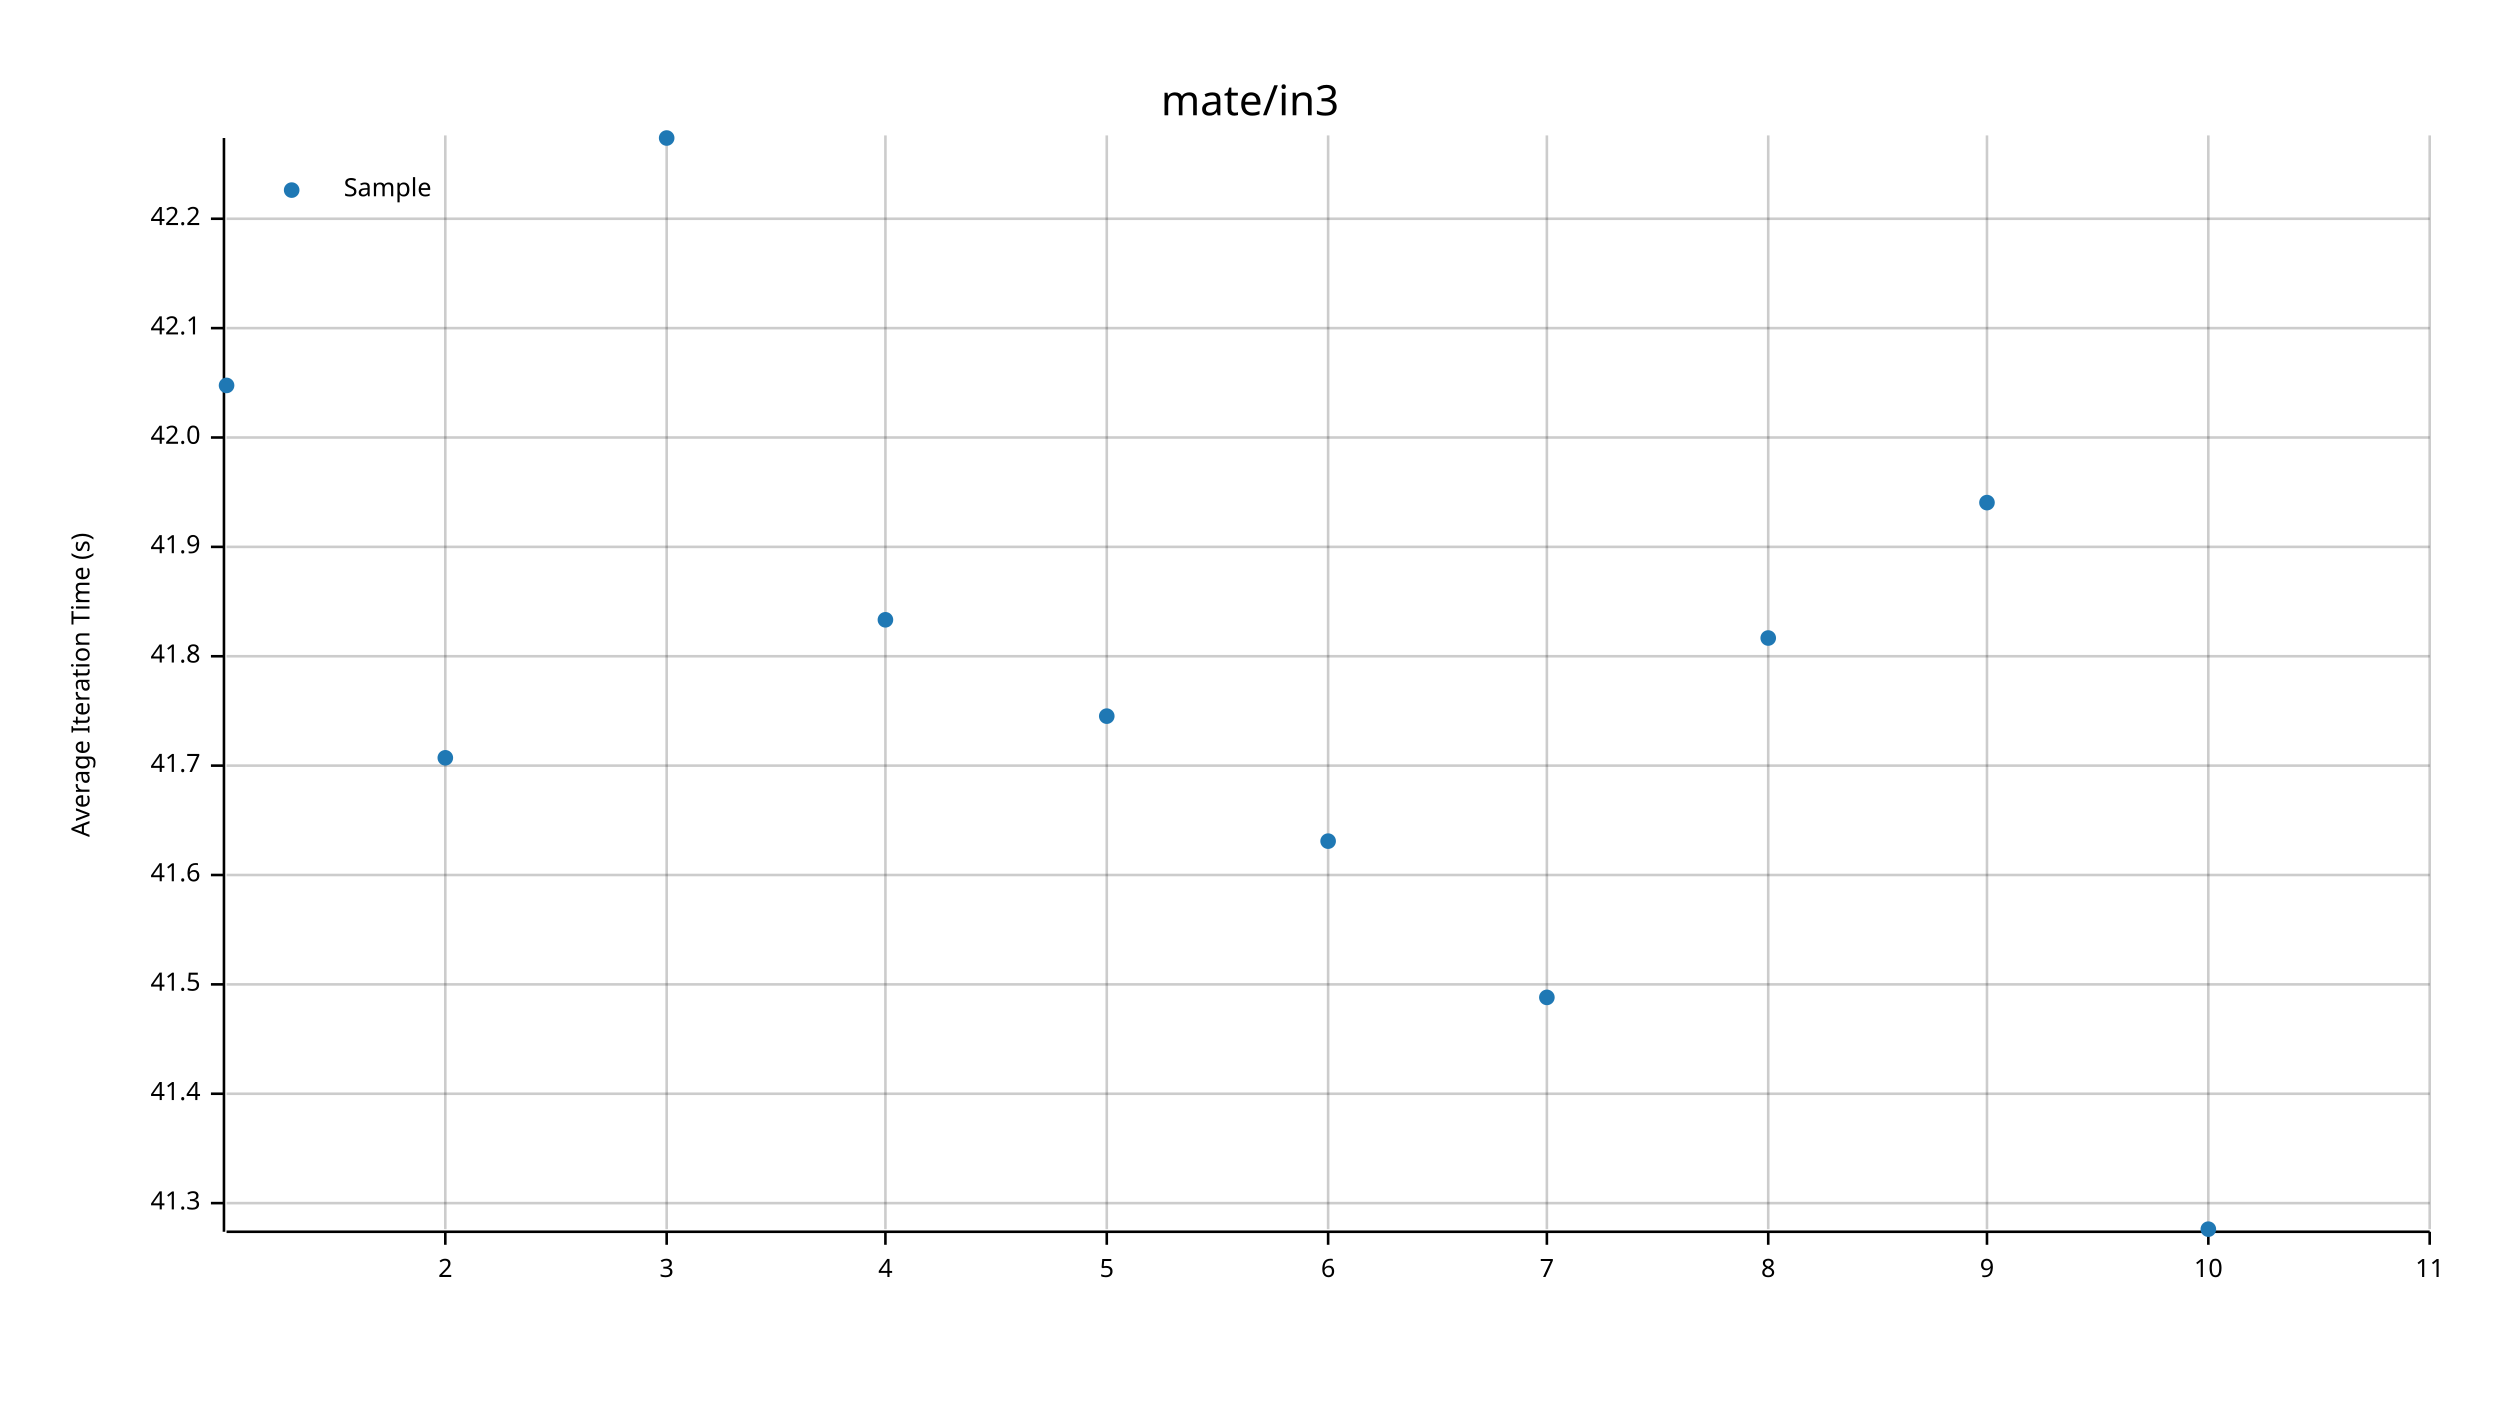
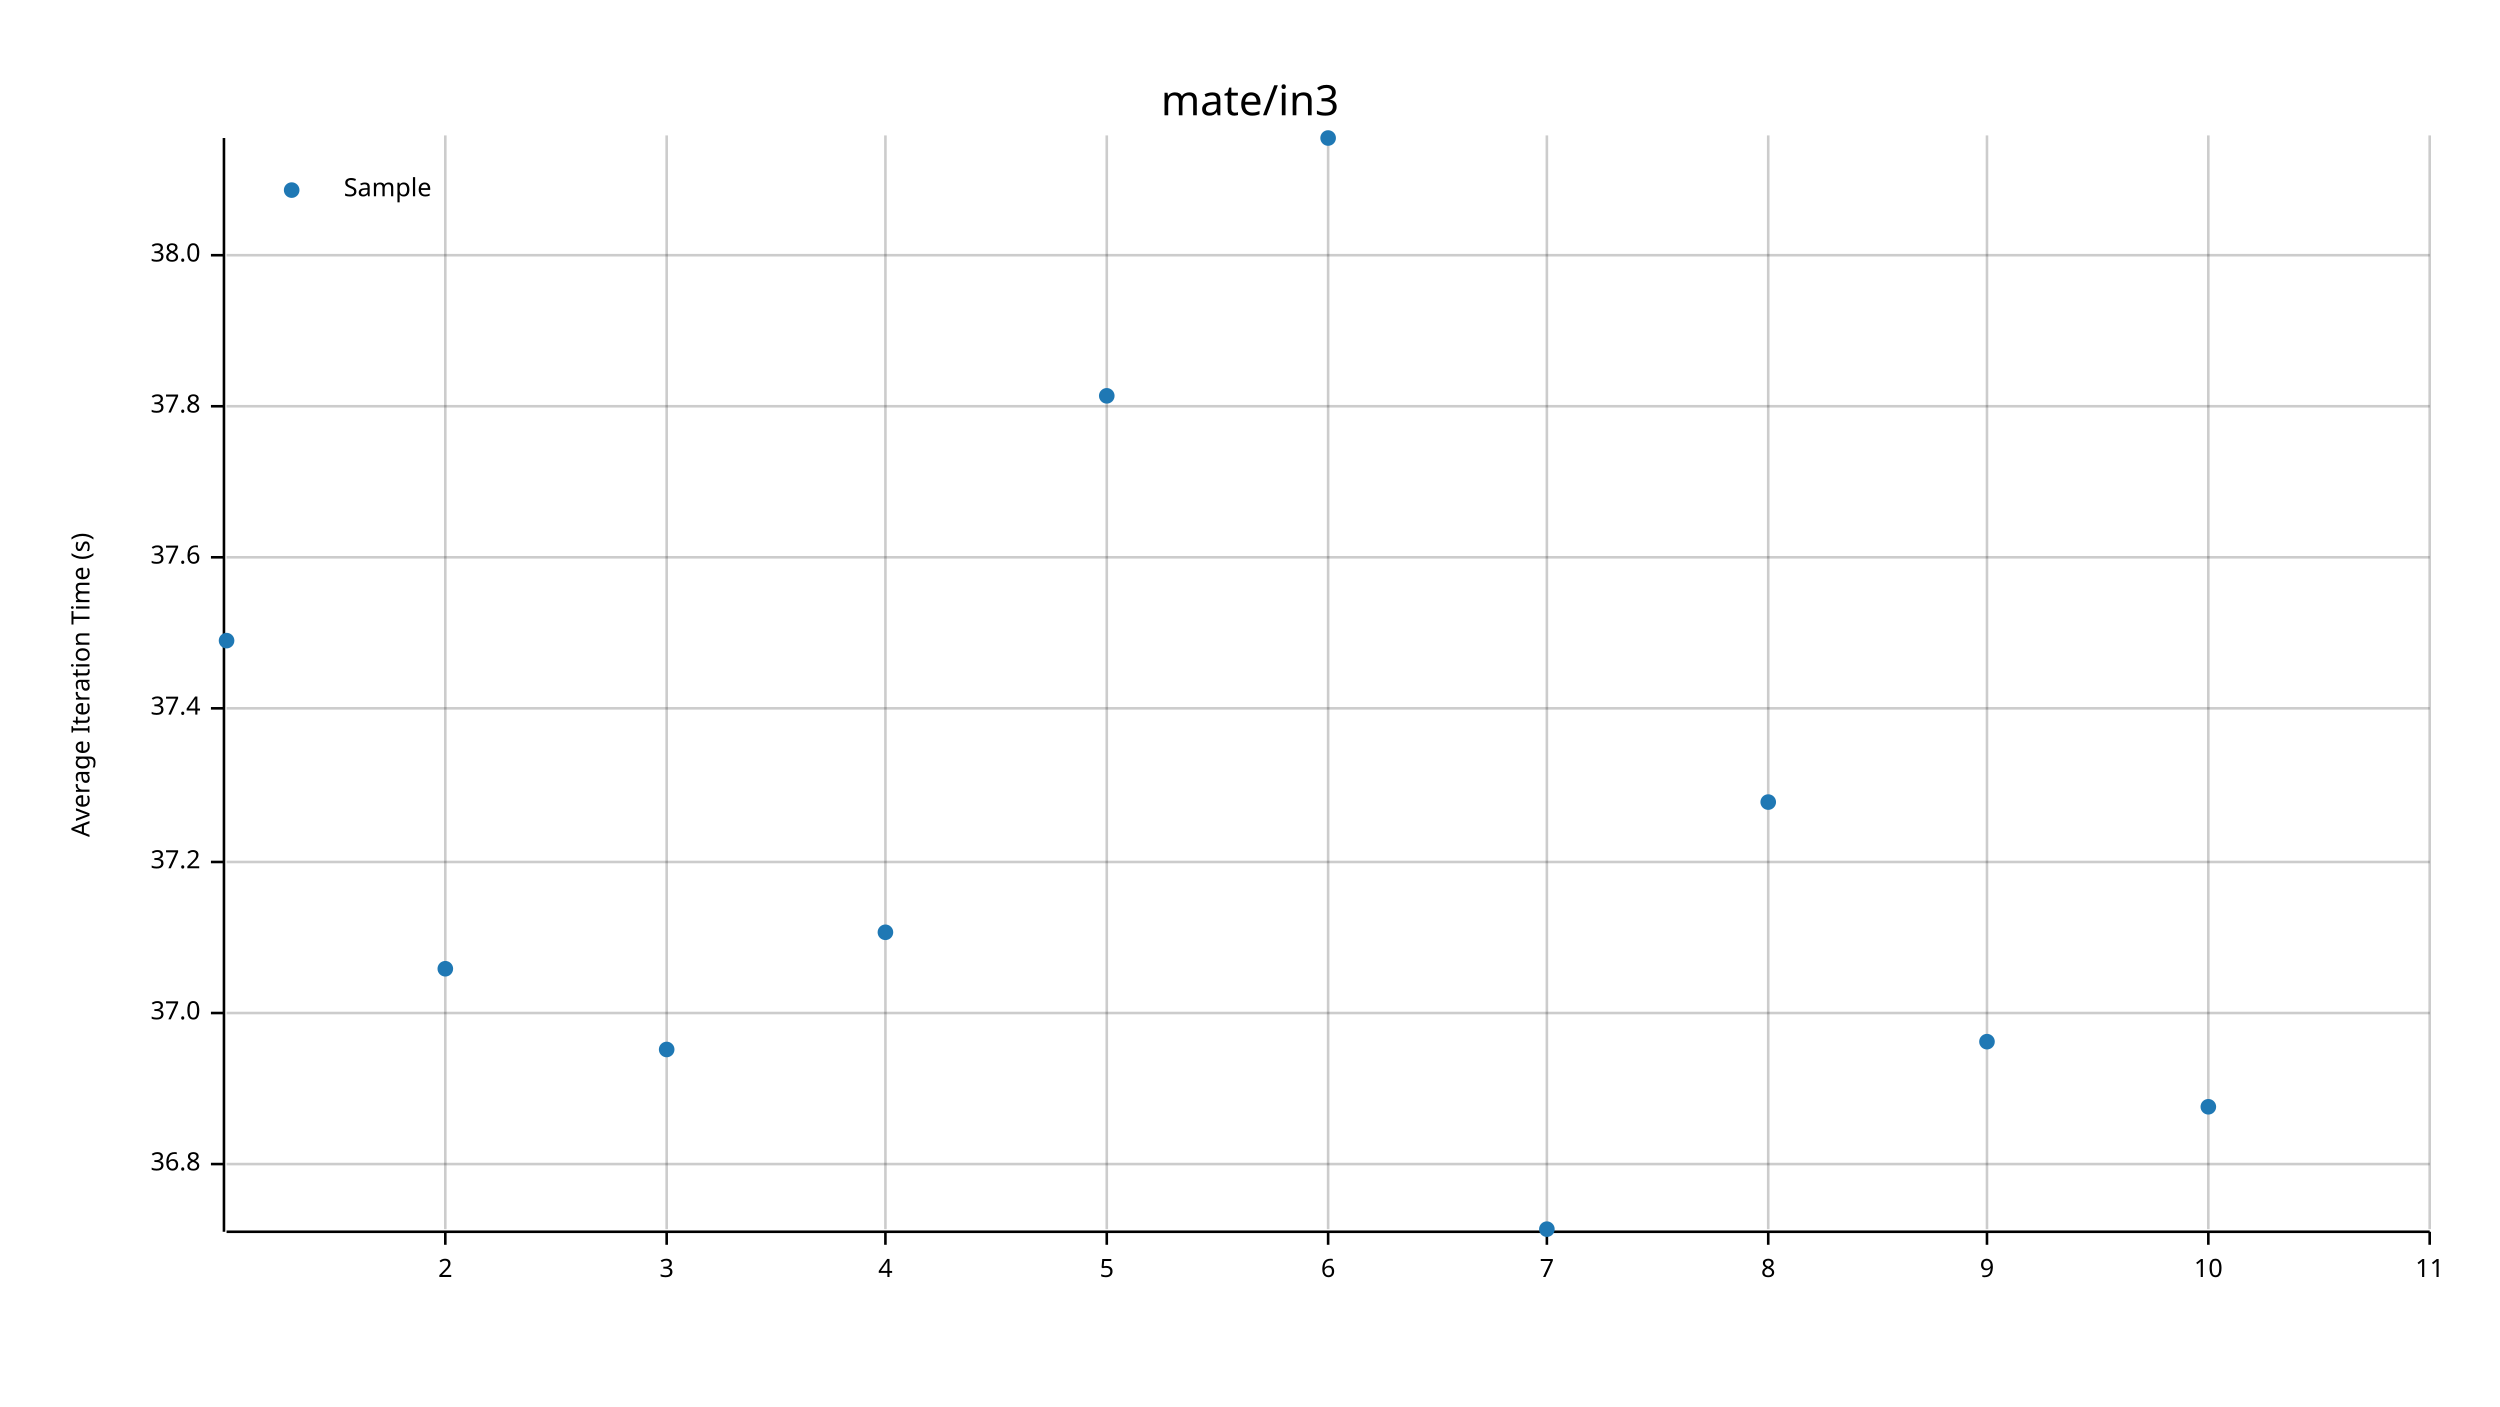
<svg xmlns="http://www.w3.org/2000/svg" width="960" height="540" viewBox="0 0 960 540">
  <text x="480" y="32" dy="0.76em" text-anchor="middle" font-family="sans-serif" font-size="16.129" opacity="1" fill="#000000">
mate/in3
</text>
  <text x="27" y="263" dy="0.76em" text-anchor="middle" font-family="sans-serif" font-size="9.677" opacity="1" fill="#000000" transform="rotate(270, 27, 263)">
Average Iteration Time (s)
</text>
  <line opacity="0.2" stroke="#000000" stroke-width="1" x1="171" y1="472" x2="171" y2="52" />
  <line opacity="0.2" stroke="#000000" stroke-width="1" x1="256" y1="472" x2="256" y2="52" />
  <line opacity="0.2" stroke="#000000" stroke-width="1" x1="340" y1="472" x2="340" y2="52" />
  <line opacity="0.2" stroke="#000000" stroke-width="1" x1="425" y1="472" x2="425" y2="52" />
  <line opacity="0.2" stroke="#000000" stroke-width="1" x1="510" y1="472" x2="510" y2="52" />
  <line opacity="0.2" stroke="#000000" stroke-width="1" x1="594" y1="472" x2="594" y2="52" />
  <line opacity="0.2" stroke="#000000" stroke-width="1" x1="679" y1="472" x2="679" y2="52" />
  <line opacity="0.2" stroke="#000000" stroke-width="1" x1="763" y1="472" x2="763" y2="52" />
  <line opacity="0.2" stroke="#000000" stroke-width="1" x1="848" y1="472" x2="848" y2="52" />
  <line opacity="0.2" stroke="#000000" stroke-width="1" x1="933" y1="472" x2="933" y2="52" />
-   <line opacity="0.2" stroke="#000000" stroke-width="1" x1="87" y1="462" x2="933" y2="462" />
-   <line opacity="0.2" stroke="#000000" stroke-width="1" x1="87" y1="420" x2="933" y2="420" />
-   <line opacity="0.2" stroke="#000000" stroke-width="1" x1="87" y1="378" x2="933" y2="378" />
-   <line opacity="0.2" stroke="#000000" stroke-width="1" x1="87" y1="336" x2="933" y2="336" />
-   <line opacity="0.2" stroke="#000000" stroke-width="1" x1="87" y1="294" x2="933" y2="294" />
-   <line opacity="0.2" stroke="#000000" stroke-width="1" x1="87" y1="252" x2="933" y2="252" />
-   <line opacity="0.2" stroke="#000000" stroke-width="1" x1="87" y1="210" x2="933" y2="210" />
-   <line opacity="0.2" stroke="#000000" stroke-width="1" x1="87" y1="168" x2="933" y2="168" />
-   <line opacity="0.2" stroke="#000000" stroke-width="1" x1="87" y1="126" x2="933" y2="126" />
-   <line opacity="0.2" stroke="#000000" stroke-width="1" x1="87" y1="84" x2="933" y2="84" />
+   <line opacity="0.2" stroke="#000000" stroke-width="1" x1="87" y1="447" x2="933" y2="447" />
+   <line opacity="0.2" stroke="#000000" stroke-width="1" x1="87" y1="389" x2="933" y2="389" />
+   <line opacity="0.2" stroke="#000000" stroke-width="1" x1="87" y1="331" x2="933" y2="331" />
+   <line opacity="0.2" stroke="#000000" stroke-width="1" x1="87" y1="272" x2="933" y2="272" />
+   <line opacity="0.2" stroke="#000000" stroke-width="1" x1="87" y1="214" x2="933" y2="214" />
+   <line opacity="0.2" stroke="#000000" stroke-width="1" x1="87" y1="156" x2="933" y2="156" />
+   <line opacity="0.2" stroke="#000000" stroke-width="1" x1="87" y1="98" x2="933" y2="98" />
  <polyline fill="none" opacity="1" stroke="#000000" stroke-width="1" points="86,53 86,473 " />
-   <text x="77" y="462" dy="0.5ex" text-anchor="end" font-family="sans-serif" font-size="9.677" opacity="1" fill="#000000">
- 41.3
+   <text x="77" y="447" dy="0.5ex" text-anchor="end" font-family="sans-serif" font-size="9.677" opacity="1" fill="#000000">
+ 36.8
</text>
-   <polyline fill="none" opacity="1" stroke="#000000" stroke-width="1" points="81,462 86,462 " />
-   <text x="77" y="420" dy="0.5ex" text-anchor="end" font-family="sans-serif" font-size="9.677" opacity="1" fill="#000000">
- 41.4
+   <polyline fill="none" opacity="1" stroke="#000000" stroke-width="1" points="81,447 86,447 " />
+   <text x="77" y="389" dy="0.5ex" text-anchor="end" font-family="sans-serif" font-size="9.677" opacity="1" fill="#000000">
+ 37.0
</text>
-   <polyline fill="none" opacity="1" stroke="#000000" stroke-width="1" points="81,420 86,420 " />
-   <text x="77" y="378" dy="0.5ex" text-anchor="end" font-family="sans-serif" font-size="9.677" opacity="1" fill="#000000">
- 41.5
+   <polyline fill="none" opacity="1" stroke="#000000" stroke-width="1" points="81,389 86,389 " />
+   <text x="77" y="331" dy="0.5ex" text-anchor="end" font-family="sans-serif" font-size="9.677" opacity="1" fill="#000000">
+ 37.2
</text>
-   <polyline fill="none" opacity="1" stroke="#000000" stroke-width="1" points="81,378 86,378 " />
-   <text x="77" y="336" dy="0.5ex" text-anchor="end" font-family="sans-serif" font-size="9.677" opacity="1" fill="#000000">
- 41.6
+   <polyline fill="none" opacity="1" stroke="#000000" stroke-width="1" points="81,331 86,331 " />
+   <text x="77" y="272" dy="0.5ex" text-anchor="end" font-family="sans-serif" font-size="9.677" opacity="1" fill="#000000">
+ 37.4
</text>
-   <polyline fill="none" opacity="1" stroke="#000000" stroke-width="1" points="81,336 86,336 " />
-   <text x="77" y="294" dy="0.5ex" text-anchor="end" font-family="sans-serif" font-size="9.677" opacity="1" fill="#000000">
- 41.7
+   <polyline fill="none" opacity="1" stroke="#000000" stroke-width="1" points="81,272 86,272 " />
+   <text x="77" y="214" dy="0.5ex" text-anchor="end" font-family="sans-serif" font-size="9.677" opacity="1" fill="#000000">
+ 37.6
</text>
-   <polyline fill="none" opacity="1" stroke="#000000" stroke-width="1" points="81,294 86,294 " />
-   <text x="77" y="252" dy="0.5ex" text-anchor="end" font-family="sans-serif" font-size="9.677" opacity="1" fill="#000000">
- 41.8
+   <polyline fill="none" opacity="1" stroke="#000000" stroke-width="1" points="81,214 86,214 " />
+   <text x="77" y="156" dy="0.5ex" text-anchor="end" font-family="sans-serif" font-size="9.677" opacity="1" fill="#000000">
+ 37.8
</text>
-   <polyline fill="none" opacity="1" stroke="#000000" stroke-width="1" points="81,252 86,252 " />
-   <text x="77" y="210" dy="0.5ex" text-anchor="end" font-family="sans-serif" font-size="9.677" opacity="1" fill="#000000">
- 41.9
+   <polyline fill="none" opacity="1" stroke="#000000" stroke-width="1" points="81,156 86,156 " />
+   <text x="77" y="98" dy="0.5ex" text-anchor="end" font-family="sans-serif" font-size="9.677" opacity="1" fill="#000000">
+ 38.0
</text>
-   <polyline fill="none" opacity="1" stroke="#000000" stroke-width="1" points="81,210 86,210 " />
-   <text x="77" y="168" dy="0.5ex" text-anchor="end" font-family="sans-serif" font-size="9.677" opacity="1" fill="#000000">
- 42.0
- </text>
-   <polyline fill="none" opacity="1" stroke="#000000" stroke-width="1" points="81,168 86,168 " />
-   <text x="77" y="126" dy="0.5ex" text-anchor="end" font-family="sans-serif" font-size="9.677" opacity="1" fill="#000000">
- 42.1
- </text>
-   <polyline fill="none" opacity="1" stroke="#000000" stroke-width="1" points="81,126 86,126 " />
-   <text x="77" y="84" dy="0.5ex" text-anchor="end" font-family="sans-serif" font-size="9.677" opacity="1" fill="#000000">
- 42.2
- </text>
-   <polyline fill="none" opacity="1" stroke="#000000" stroke-width="1" points="81,84 86,84 " />
+   <polyline fill="none" opacity="1" stroke="#000000" stroke-width="1" points="81,98 86,98 " />
  <polyline fill="none" opacity="1" stroke="#000000" stroke-width="1" points="87,473 933,473 " />
  <text x="171" y="483" dy="0.76em" text-anchor="middle" font-family="sans-serif" font-size="9.677" opacity="1" fill="#000000">
2
</text>
  <polyline fill="none" opacity="1" stroke="#000000" stroke-width="1" points="171,473 171,478 " />
  <text x="256" y="483" dy="0.76em" text-anchor="middle" font-family="sans-serif" font-size="9.677" opacity="1" fill="#000000">
3
</text>
  <polyline fill="none" opacity="1" stroke="#000000" stroke-width="1" points="256,473 256,478 " />
  <text x="340" y="483" dy="0.76em" text-anchor="middle" font-family="sans-serif" font-size="9.677" opacity="1" fill="#000000">
4
</text>
  <polyline fill="none" opacity="1" stroke="#000000" stroke-width="1" points="340,473 340,478 " />
  <text x="425" y="483" dy="0.76em" text-anchor="middle" font-family="sans-serif" font-size="9.677" opacity="1" fill="#000000">
5
</text>
  <polyline fill="none" opacity="1" stroke="#000000" stroke-width="1" points="425,473 425,478 " />
  <text x="510" y="483" dy="0.76em" text-anchor="middle" font-family="sans-serif" font-size="9.677" opacity="1" fill="#000000">
6
</text>
  <polyline fill="none" opacity="1" stroke="#000000" stroke-width="1" points="510,473 510,478 " />
  <text x="594" y="483" dy="0.76em" text-anchor="middle" font-family="sans-serif" font-size="9.677" opacity="1" fill="#000000">
7
</text>
  <polyline fill="none" opacity="1" stroke="#000000" stroke-width="1" points="594,473 594,478 " />
  <text x="679" y="483" dy="0.76em" text-anchor="middle" font-family="sans-serif" font-size="9.677" opacity="1" fill="#000000">
8
</text>
  <polyline fill="none" opacity="1" stroke="#000000" stroke-width="1" points="679,473 679,478 " />
  <text x="763" y="483" dy="0.76em" text-anchor="middle" font-family="sans-serif" font-size="9.677" opacity="1" fill="#000000">
9
</text>
  <polyline fill="none" opacity="1" stroke="#000000" stroke-width="1" points="763,473 763,478 " />
  <text x="848" y="483" dy="0.76em" text-anchor="middle" font-family="sans-serif" font-size="9.677" opacity="1" fill="#000000">
10
</text>
  <polyline fill="none" opacity="1" stroke="#000000" stroke-width="1" points="848,473 848,478 " />
  <text x="933" y="483" dy="0.76em" text-anchor="middle" font-family="sans-serif" font-size="9.677" opacity="1" fill="#000000">
11
</text>
  <polyline fill="none" opacity="1" stroke="#000000" stroke-width="1" points="933,473 933,478 " />
-   <circle cx="87" cy="148" r="3" opacity="1" fill="#1F78B4" stroke="none" />
-   <circle cx="171" cy="291" r="3" opacity="1" fill="#1F78B4" stroke="none" />
-   <circle cx="256" cy="53" r="3" opacity="1" fill="#1F78B4" stroke="none" />
-   <circle cx="340" cy="238" r="3" opacity="1" fill="#1F78B4" stroke="none" />
-   <circle cx="425" cy="275" r="3" opacity="1" fill="#1F78B4" stroke="none" />
-   <circle cx="510" cy="323" r="3" opacity="1" fill="#1F78B4" stroke="none" />
-   <circle cx="594" cy="383" r="3" opacity="1" fill="#1F78B4" stroke="none" />
-   <circle cx="679" cy="245" r="3" opacity="1" fill="#1F78B4" stroke="none" />
-   <circle cx="763" cy="193" r="3" opacity="1" fill="#1F78B4" stroke="none" />
-   <circle cx="848" cy="472" r="3" opacity="1" fill="#1F78B4" stroke="none" />
+   <circle cx="87" cy="246" r="3" opacity="1" fill="#1F78B4" stroke="none" />
+   <circle cx="171" cy="372" r="3" opacity="1" fill="#1F78B4" stroke="none" />
+   <circle cx="256" cy="403" r="3" opacity="1" fill="#1F78B4" stroke="none" />
+   <circle cx="340" cy="358" r="3" opacity="1" fill="#1F78B4" stroke="none" />
+   <circle cx="425" cy="152" r="3" opacity="1" fill="#1F78B4" stroke="none" />
+   <circle cx="510" cy="53" r="3" opacity="1" fill="#1F78B4" stroke="none" />
+   <circle cx="594" cy="472" r="3" opacity="1" fill="#1F78B4" stroke="none" />
+   <circle cx="679" cy="308" r="3" opacity="1" fill="#1F78B4" stroke="none" />
+   <circle cx="763" cy="400" r="3" opacity="1" fill="#1F78B4" stroke="none" />
+   <circle cx="848" cy="425" r="3" opacity="1" fill="#1F78B4" stroke="none" />
  <text x="132" y="68" dy="0.76em" text-anchor="start" font-family="sans-serif" font-size="9.677" opacity="1" fill="#000000">
Sample
</text>
  <circle cx="112" cy="73" r="3" opacity="1" fill="#1F78B4" stroke="none" />
</svg>
